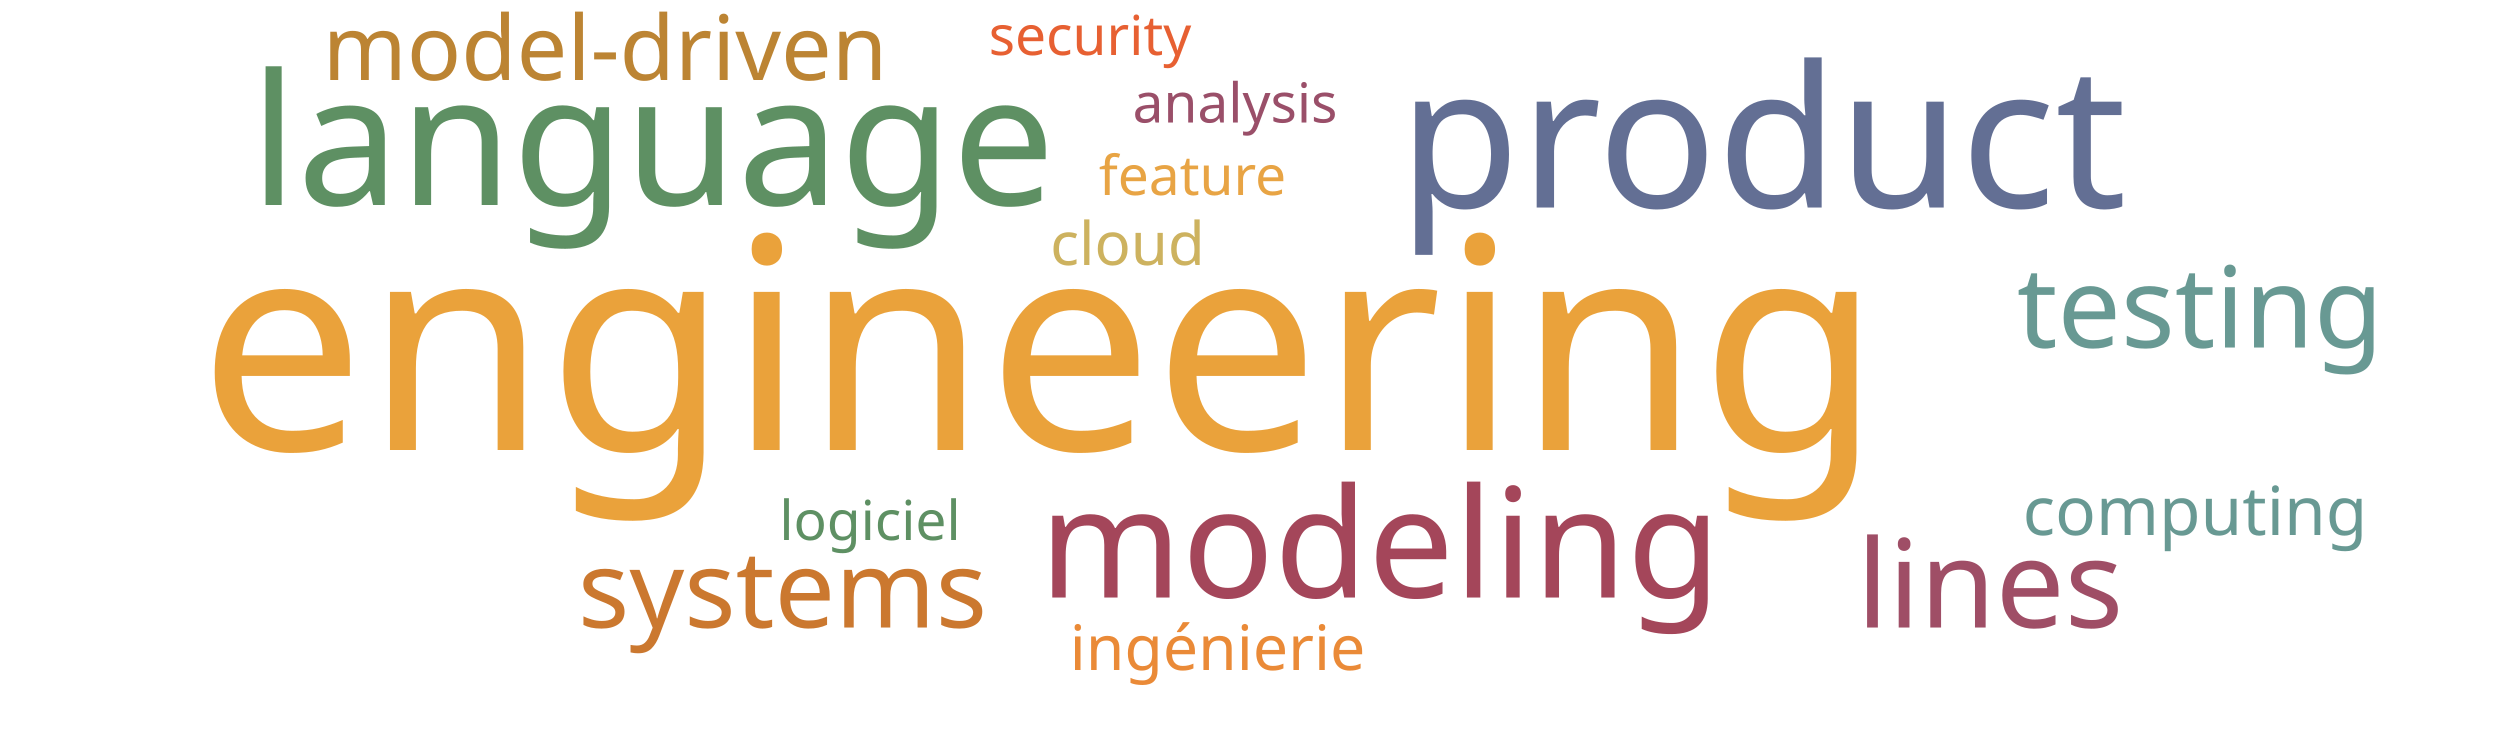
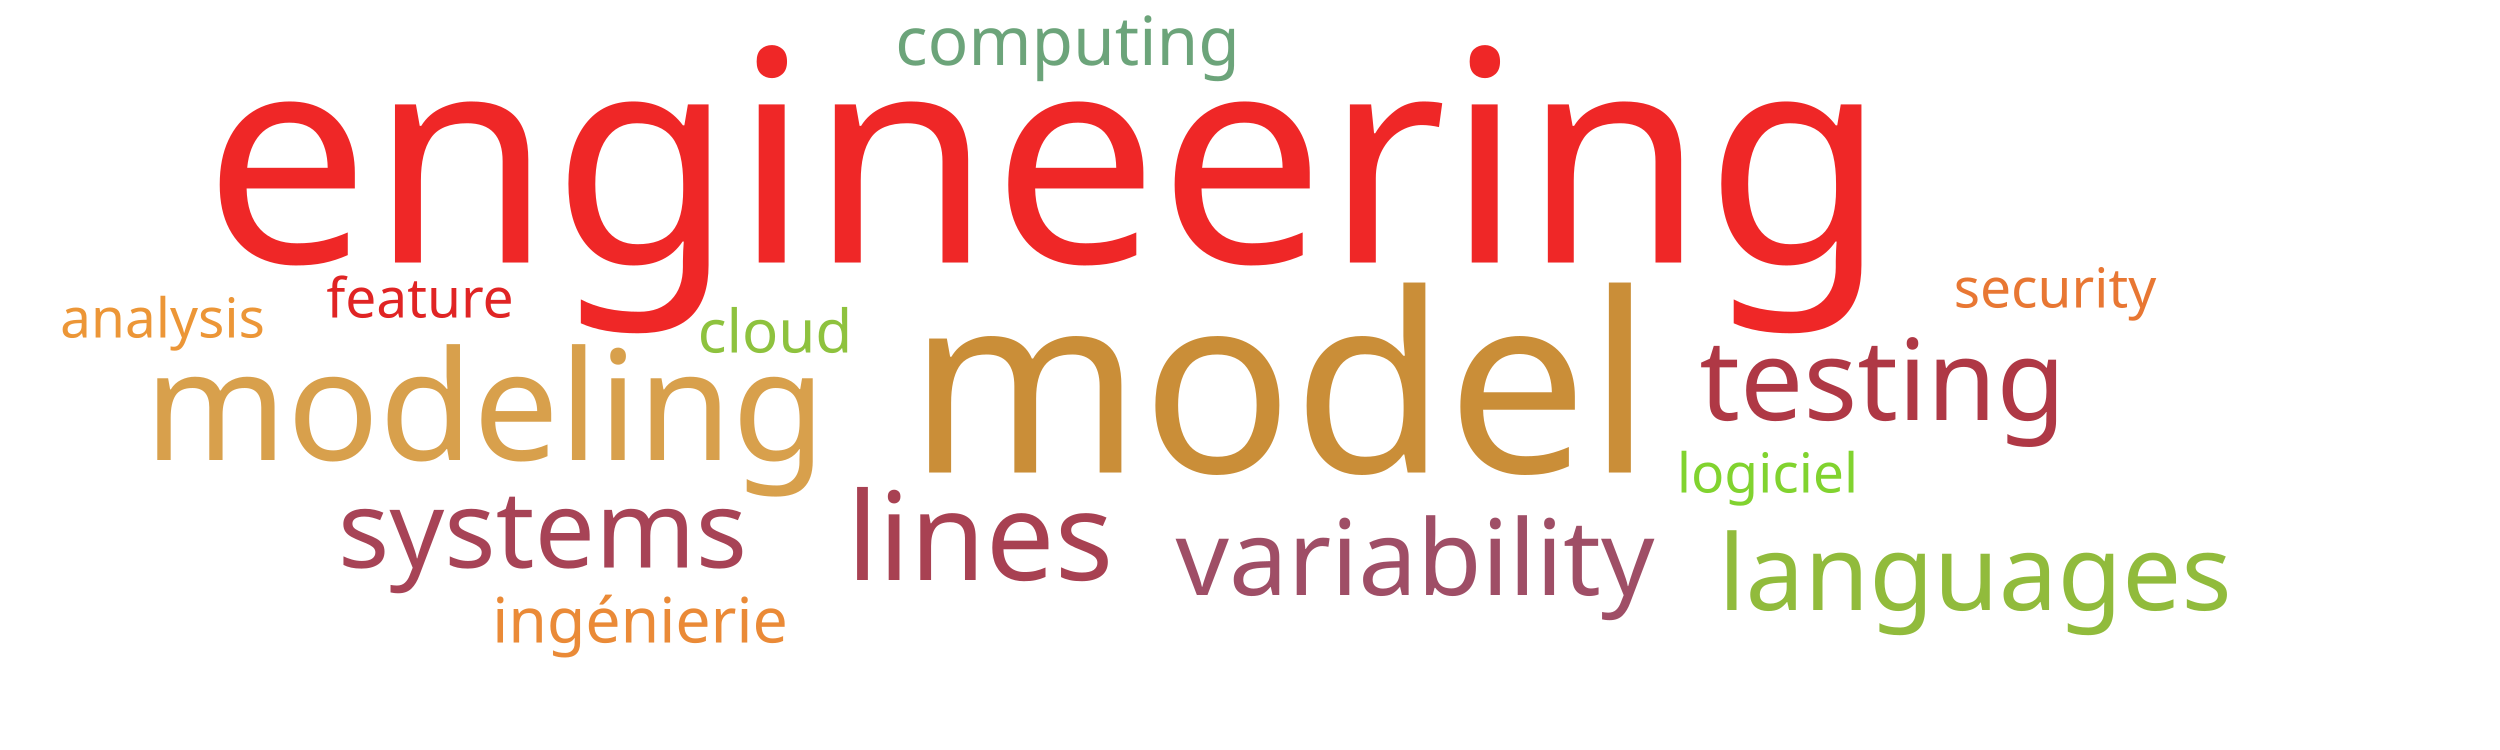
<svg xmlns="http://www.w3.org/2000/svg" width="1000" height="300">
  <g transform="translate(500, 150)">
-     <text text-anchor="middle" style="font-family: Impact; font-size: 118px; fill: #eaa23b" transform="translate(-84,30)rotate(0)">engineering</text>
-     <text text-anchor="middle" style="font-family: Impact; font-size: 79px; fill: #636f94" transform="translate(205,-67)rotate(0)">product</text>
-     <text text-anchor="middle" style="font-family: Impact; font-size: 73px; fill: #5e9063" transform="translate(-239,-68)rotate(0)">language</text>
-     <text text-anchor="middle" style="font-family: Impact; font-size: 61px; fill: #a4465a" transform="translate(52,89)rotate(0)">modeling</text>
-     <text text-anchor="middle" style="font-family: Impact; font-size: 49px; fill: #9f4e66" transform="translate(296,101)rotate(0)">lines</text>
-     <text text-anchor="middle" style="font-family: Impact; font-size: 45px; fill: #689993" transform="translate(380,-11)rotate(0)">testing</text>
-     <text text-anchor="middle" style="font-family: Impact; font-size: 43px; fill: #cb782f" transform="translate(-187,101)rotate(0)">systems</text>
-     <text text-anchor="middle" style="font-family: Impact; font-size: 36px; fill: #bc8433" transform="translate(-258,-118)rotate(0)">model-driven</text>
-     <text text-anchor="middle" style="font-family: Impact; font-size: 27px; fill: #689993" transform="translate(378,64)rotate(0)">computing</text>
-     <text text-anchor="middle" style="font-family: Impact; font-size: 25px; fill: #ea8a37" transform="translate(-13,118)rotate(0)">ingénierie</text>
-     <text text-anchor="middle" style="font-family: Impact; font-size: 24px; fill: #cdb25f" transform="translate(-49,-44)rotate(0)">cloud</text>
-     <text text-anchor="middle" style="font-family: Impact; font-size: 22px; fill: #5e9063" transform="translate(-152,66)rotate(0)">logiciel</text>
-     <text text-anchor="middle" style="font-family: Impact; font-size: 22px; fill: #e8a444" transform="translate(-23,-72)rotate(0)">feature</text>
-     <text text-anchor="middle" style="font-family: Impact; font-size: 22px; fill: #9a4f69" transform="translate(-6,-101)rotate(0)">analysis</text>
-     <text text-anchor="middle" style="font-family: Impact; font-size: 22px; fill: #e76032" transform="translate(-64,-128)rotate(0)">security</text>
+     <text text-anchor="middle" style="font-family: Impact; font-size: 118px; fill: #ef2727" transform="translate(-82,-45)rotate(0)">engineering</text>
+     <text text-anchor="middle" style="font-family: Impact; font-size: 100px; fill: #ca8e38" transform="translate(12,39)rotate(0)">model</text>
+     <text text-anchor="middle" style="font-family: Impact; font-size: 61px; fill: #d8a04c" transform="translate(-306,34)rotate(0)">modeling</text>
+     <text text-anchor="middle" style="font-family: Impact; font-size: 49px; fill: #a84152" transform="translate(-108,82)rotate(0)">lines</text>
+     <text text-anchor="middle" style="font-family: Impact; font-size: 45px; fill: #af3845" transform="translate(253,18)rotate(0)">testing</text>
+     <text text-anchor="middle" style="font-family: Impact; font-size: 43px; fill: #a74356" transform="translate(-283,77)rotate(0)">systems</text>
+     <text text-anchor="middle" style="font-family: Impact; font-size: 42px; fill: #9f4e66" transform="translate(66,88)rotate(0)">variability</text>
+     <text text-anchor="middle" style="font-family: Impact; font-size: 42px; fill: #91bb3c" transform="translate(290,94)rotate(0)">languages</text>
+     <text text-anchor="middle" style="font-family: Impact; font-size: 27px; fill: #6ca47a" transform="translate(-73,-124)rotate(0)">computing</text>
+     <text text-anchor="middle" style="font-family: Impact; font-size: 25px; fill: #ea8a37" transform="translate(-244,107)rotate(0)">ingénierie</text>
+     <text text-anchor="middle" style="font-family: Impact; font-size: 24px; fill: #8ec23e" transform="translate(-190,-9)rotate(0)">cloud</text>
+     <text text-anchor="middle" style="font-family: Impact; font-size: 22px; fill: #81d32f" transform="translate(207,47)rotate(0)">logiciel</text>
+     <text text-anchor="middle" style="font-family: Impact; font-size: 22px; fill: #e02424" transform="translate(-332,-23)rotate(0)">feature</text>
+     <text text-anchor="middle" style="font-family: Impact; font-size: 22px; fill: #ec9637" transform="translate(-435,-15)rotate(0)">analysis</text>
+     <text text-anchor="middle" style="font-family: Impact; font-size: 22px; fill: #e87733" transform="translate(322,-27)rotate(0)">security</text>
  </g>
</svg>
